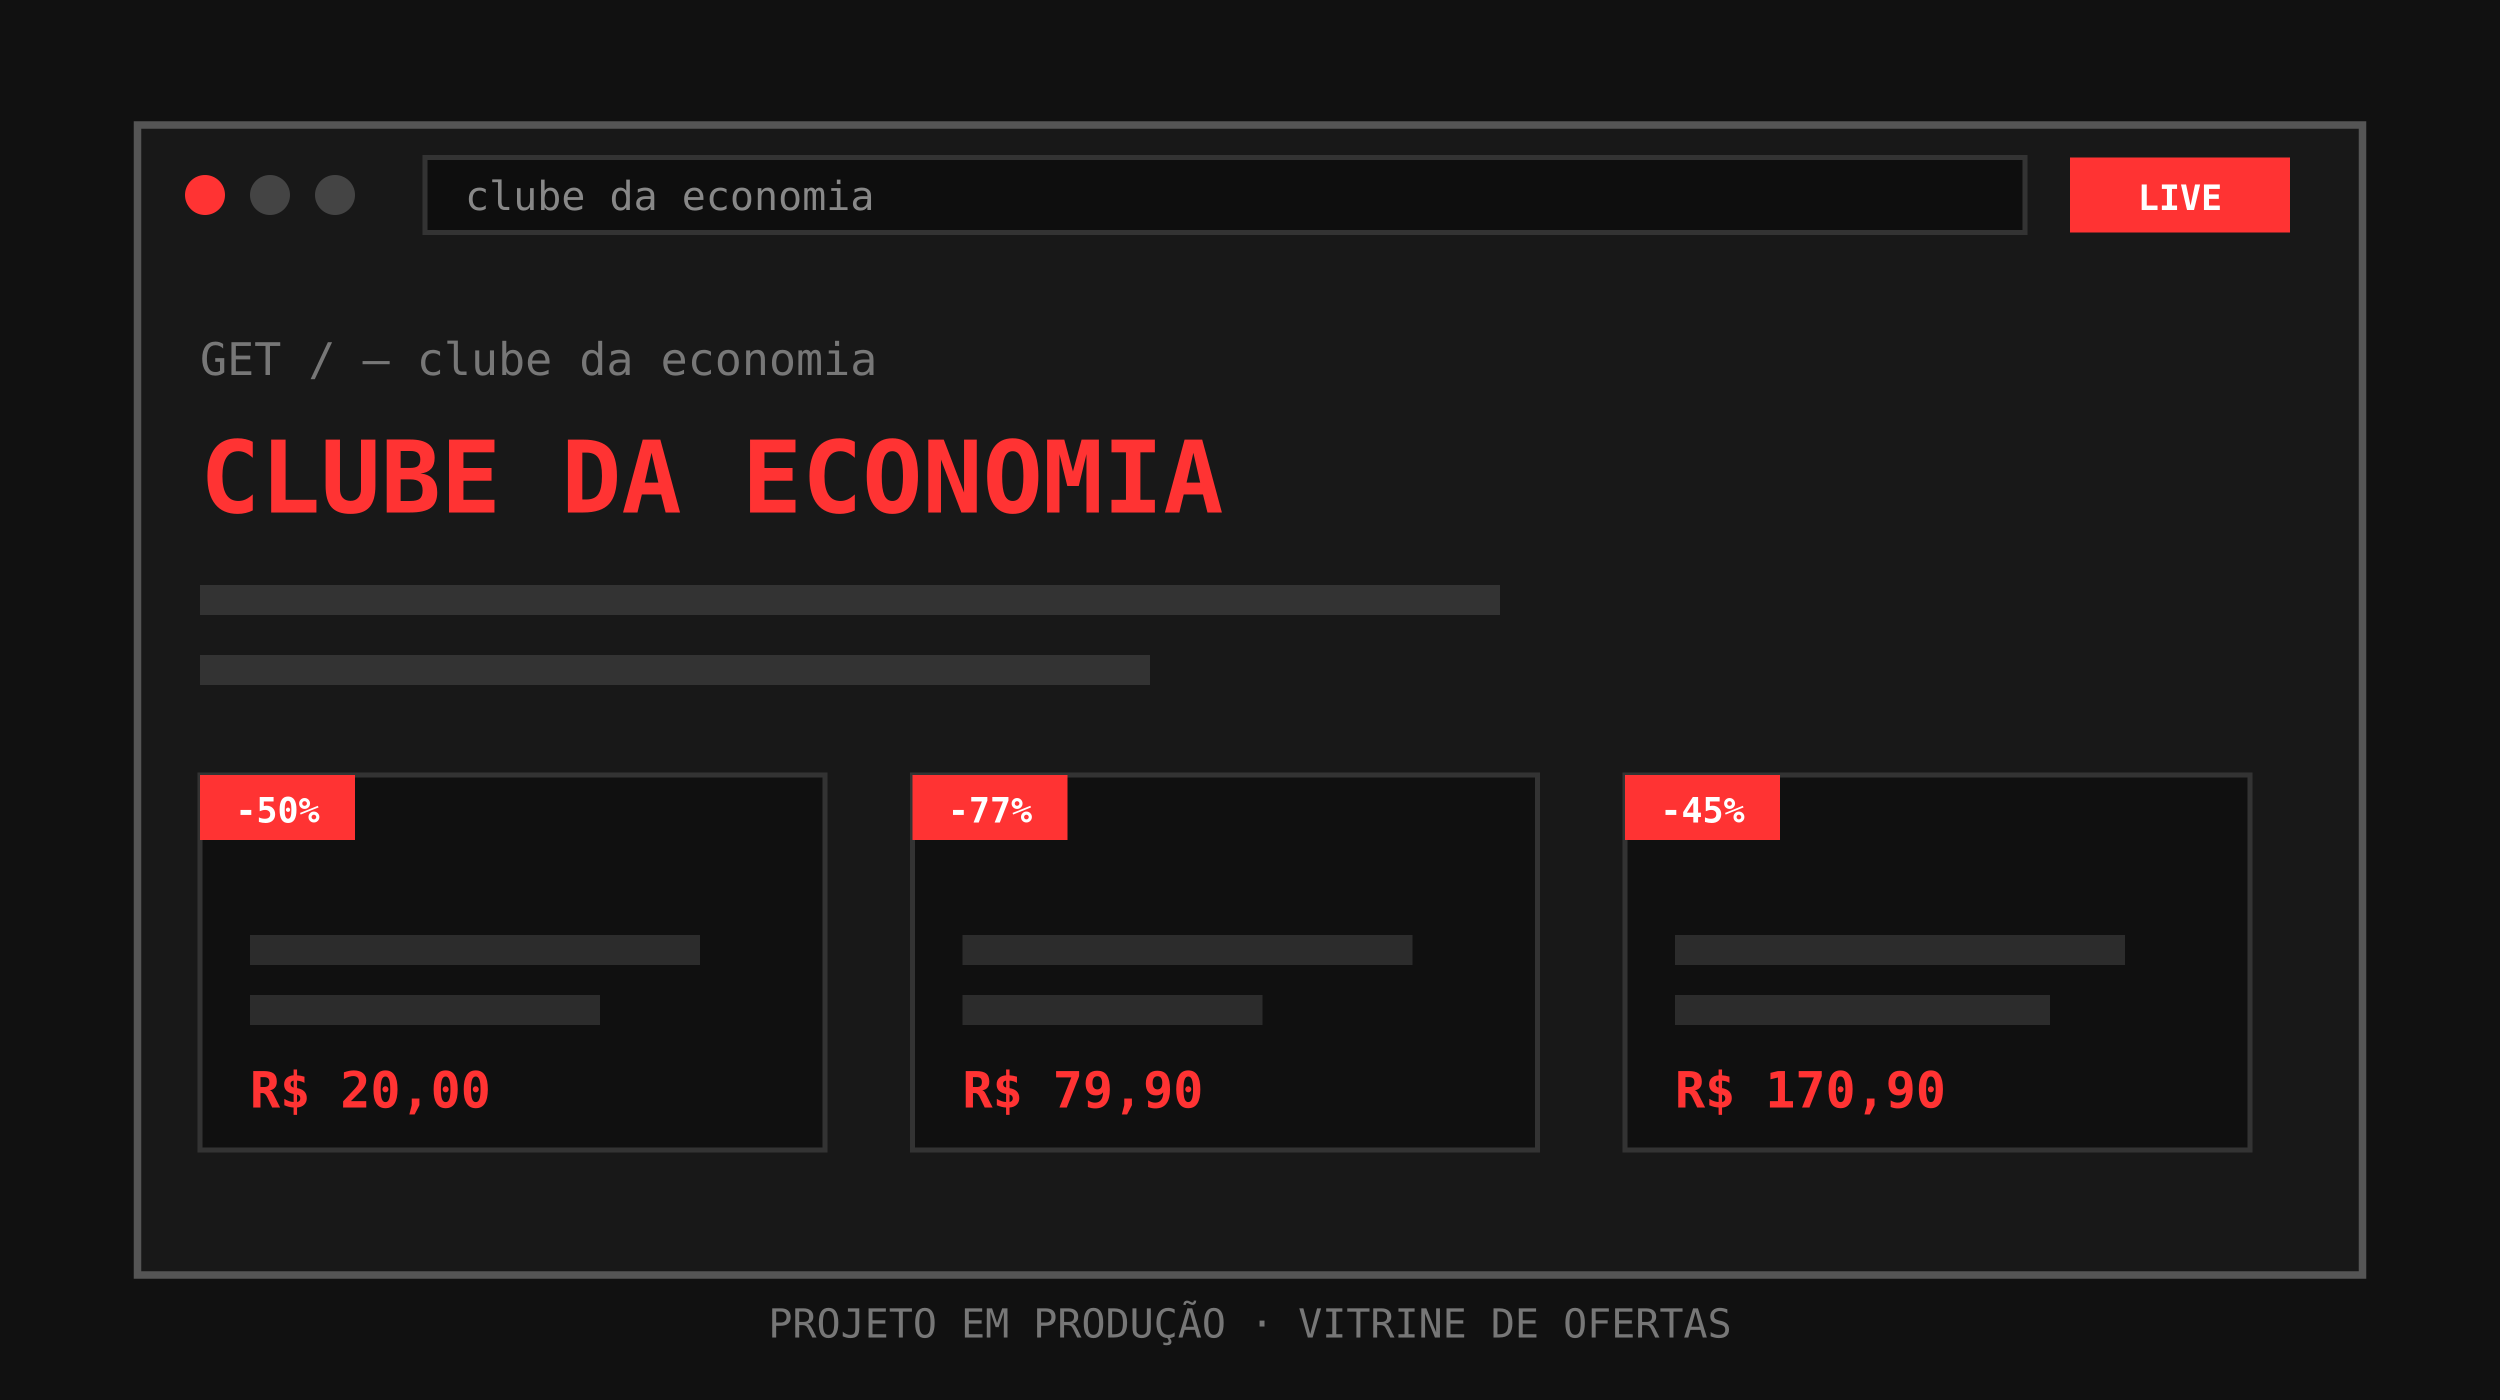
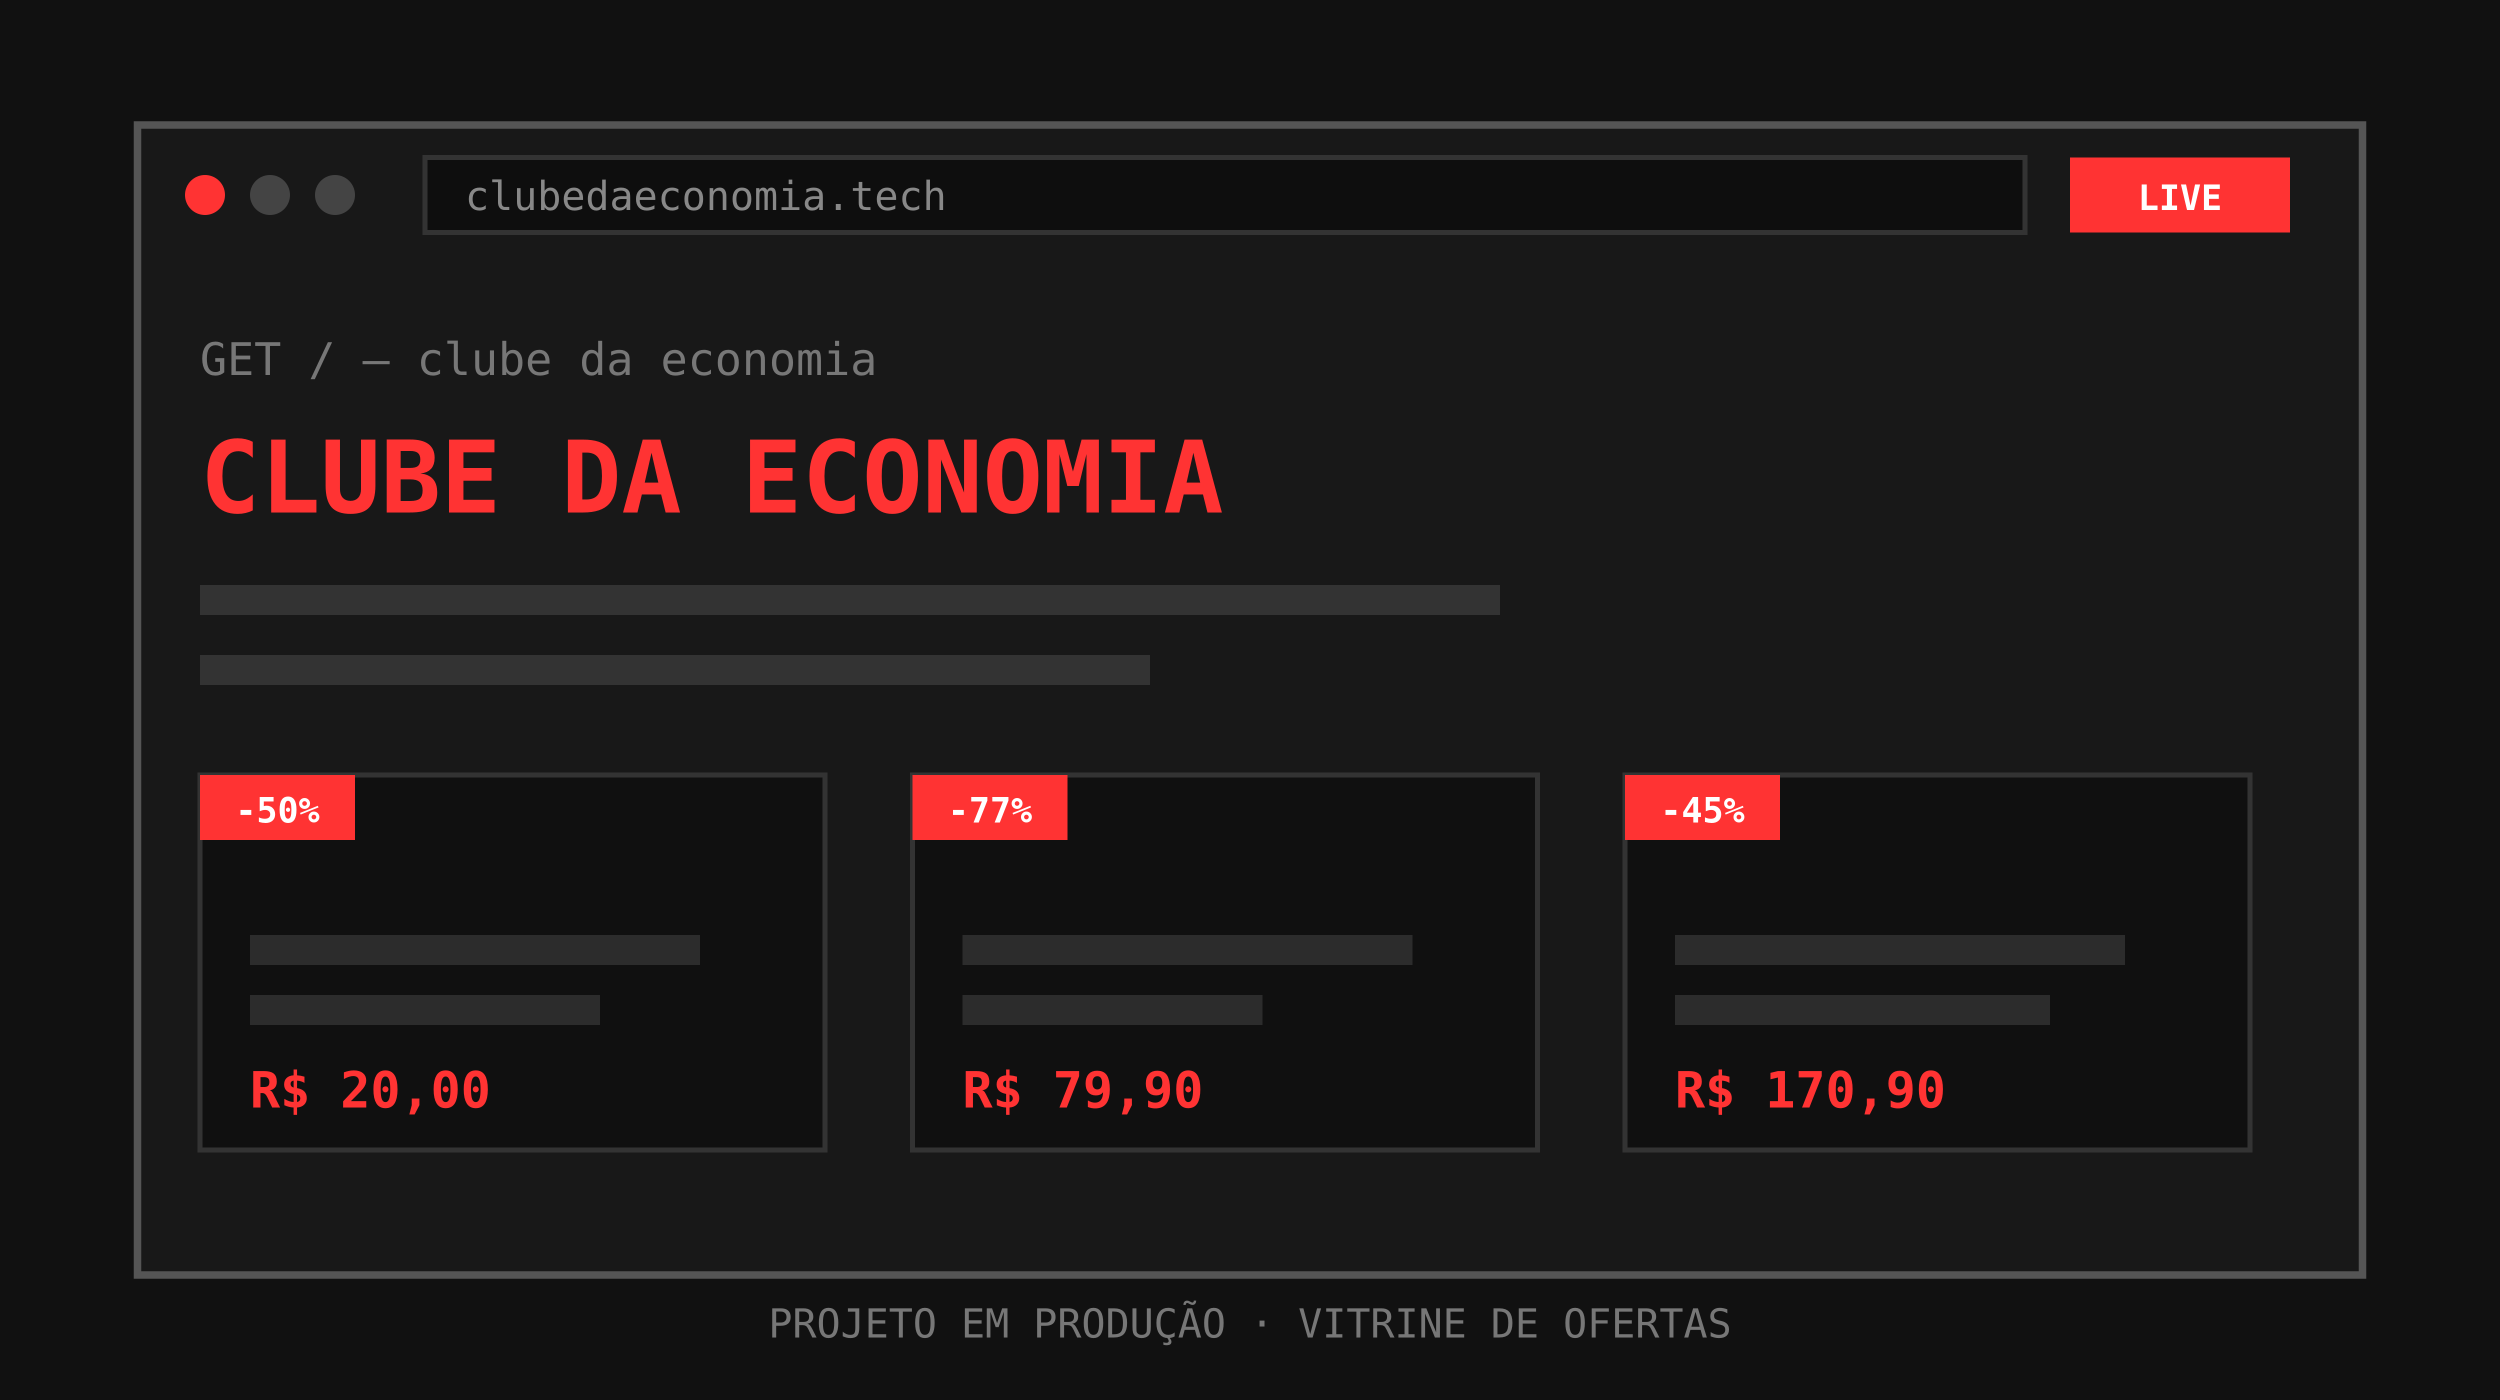
<svg xmlns="http://www.w3.org/2000/svg" viewBox="0 0 1000 560">
  <rect width="1000" height="560" fill="#111" />
  <rect x="55" y="50" width="890" height="460" fill="#181818" stroke="#555" stroke-width="3" />
  <circle cx="82" cy="78" r="8" fill="#ff3333" />
  <circle cx="108" cy="78" r="8" fill="#444" />
  <circle cx="134" cy="78" r="8" fill="#444" />
  <rect x="170" y="63" width="640" height="30" fill="#0e0e0e" stroke="#333" stroke-width="2" />
-   <text x="186" y="84" fill="#888" font-family="monospace" font-size="16">clube da economia</text>
+   <text x="186" y="84" fill="#888" font-family="monospace" font-size="16">clubedaeconomia.tech</text>
  <rect x="828" y="63" width="88" height="30" fill="#ff3333" />
  <text x="872" y="84" text-anchor="middle" fill="#fff" font-family="monospace" font-size="14" font-weight="bold">LIVE</text>
  <text x="80" y="150" fill="#777" font-family="monospace" font-size="18">GET / — clube da economia</text>
  <text x="80" y="205" fill="#ff3333" font-family="monospace" font-size="40" font-weight="bold">CLUBE DA ECONOMIA</text>
  <path d="M80 240h520M80 268h380" stroke="#333" stroke-width="12" />
  <rect x="80" y="310" width="250" height="150" fill="#101010" stroke="#333" stroke-width="2" />
  <rect x="80" y="310" width="62" height="26" fill="#ff3333" />
  <text x="111" y="329" text-anchor="middle" fill="#fff" font-family="monospace" font-size="14" font-weight="bold">-50%</text>
  <path d="M100 380h180M100 404h140" stroke="#2c2c2c" stroke-width="12" />
  <text x="100" y="443" fill="#ff3333" font-family="monospace" font-size="20" font-weight="bold">R$ 20,00</text>
  <rect x="365" y="310" width="250" height="150" fill="#101010" stroke="#333" stroke-width="2" />
  <rect x="365" y="310" width="62" height="26" fill="#ff3333" />
  <text x="396" y="329" text-anchor="middle" fill="#fff" font-family="monospace" font-size="14" font-weight="bold">-77%</text>
  <path d="M385 380h180M385 404h120" stroke="#2c2c2c" stroke-width="12" />
  <text x="385" y="443" fill="#ff3333" font-family="monospace" font-size="20" font-weight="bold">R$ 79,90</text>
  <rect x="650" y="310" width="250" height="150" fill="#101010" stroke="#333" stroke-width="2" />
  <rect x="650" y="310" width="62" height="26" fill="#ff3333" />
  <text x="681" y="329" text-anchor="middle" fill="#fff" font-family="monospace" font-size="14" font-weight="bold">-45%</text>
  <path d="M670 380h180M670 404h150" stroke="#2c2c2c" stroke-width="12" />
  <text x="670" y="443" fill="#ff3333" font-family="monospace" font-size="20" font-weight="bold">R$ 170,90</text>
  <text x="500" y="535" text-anchor="middle" fill="#777" font-family="monospace" font-size="16">PROJETO EM PRODUÇÃO · VITRINE DE OFERTAS</text>
</svg>
